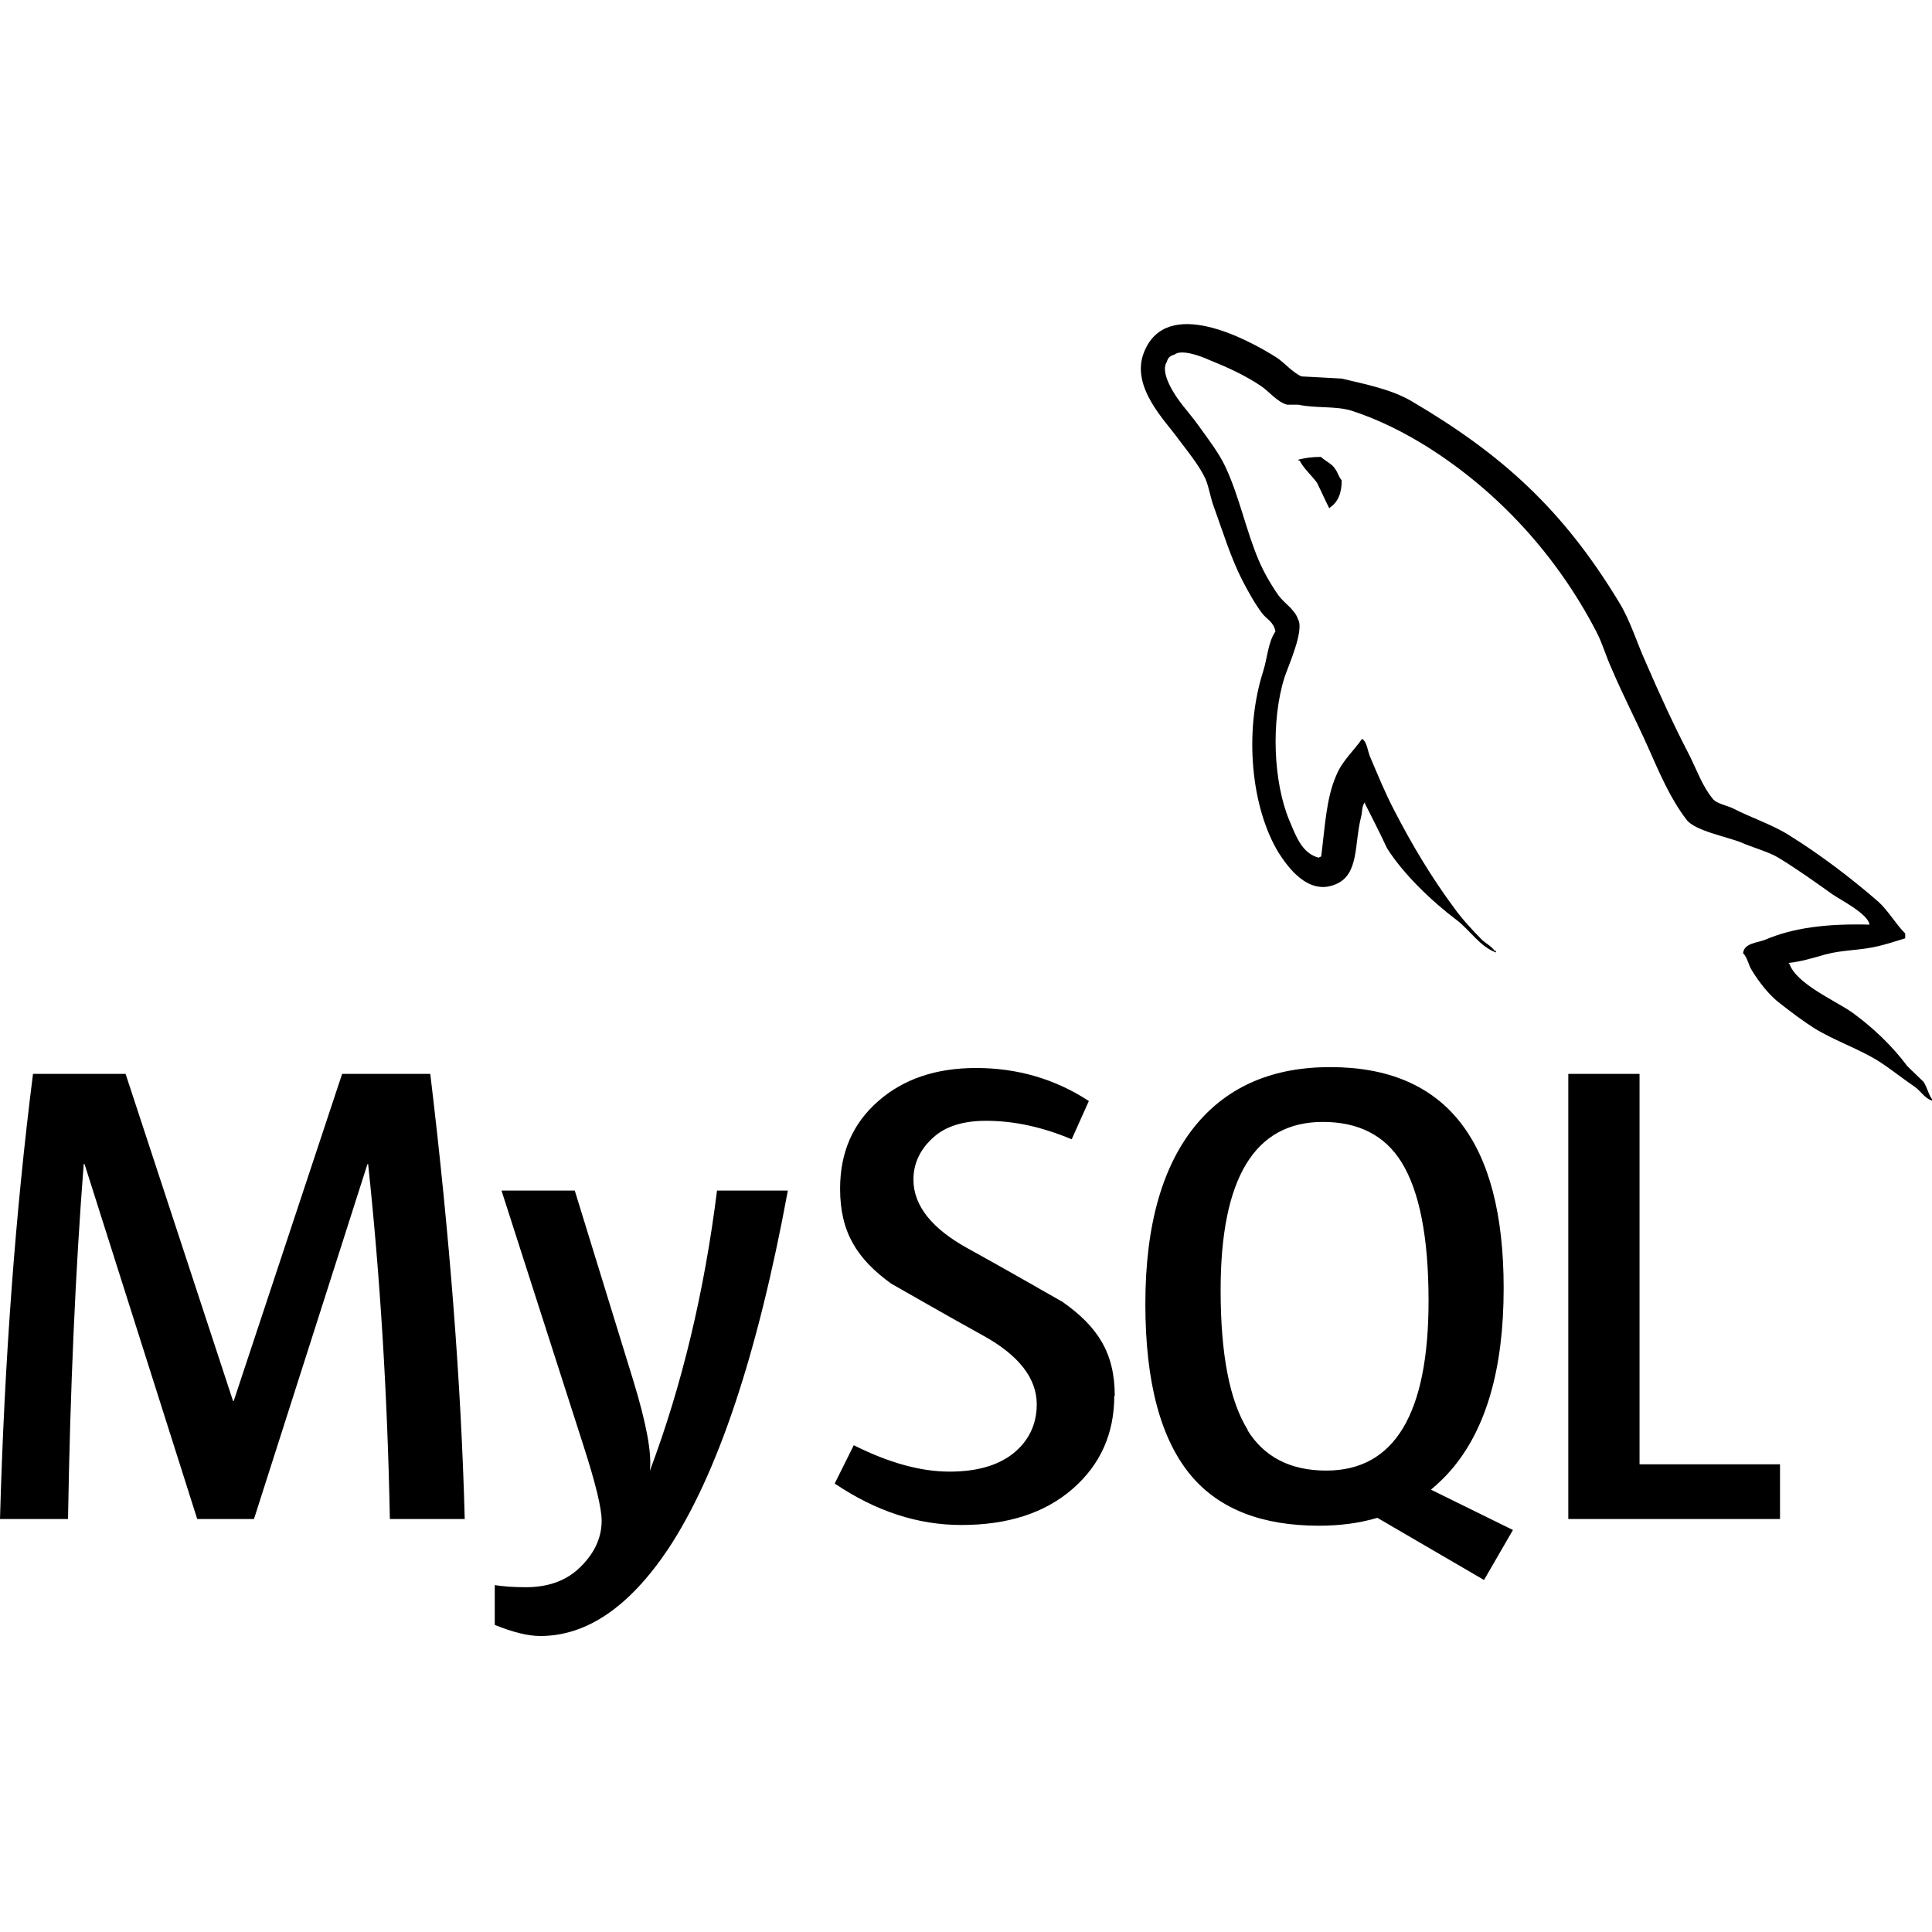
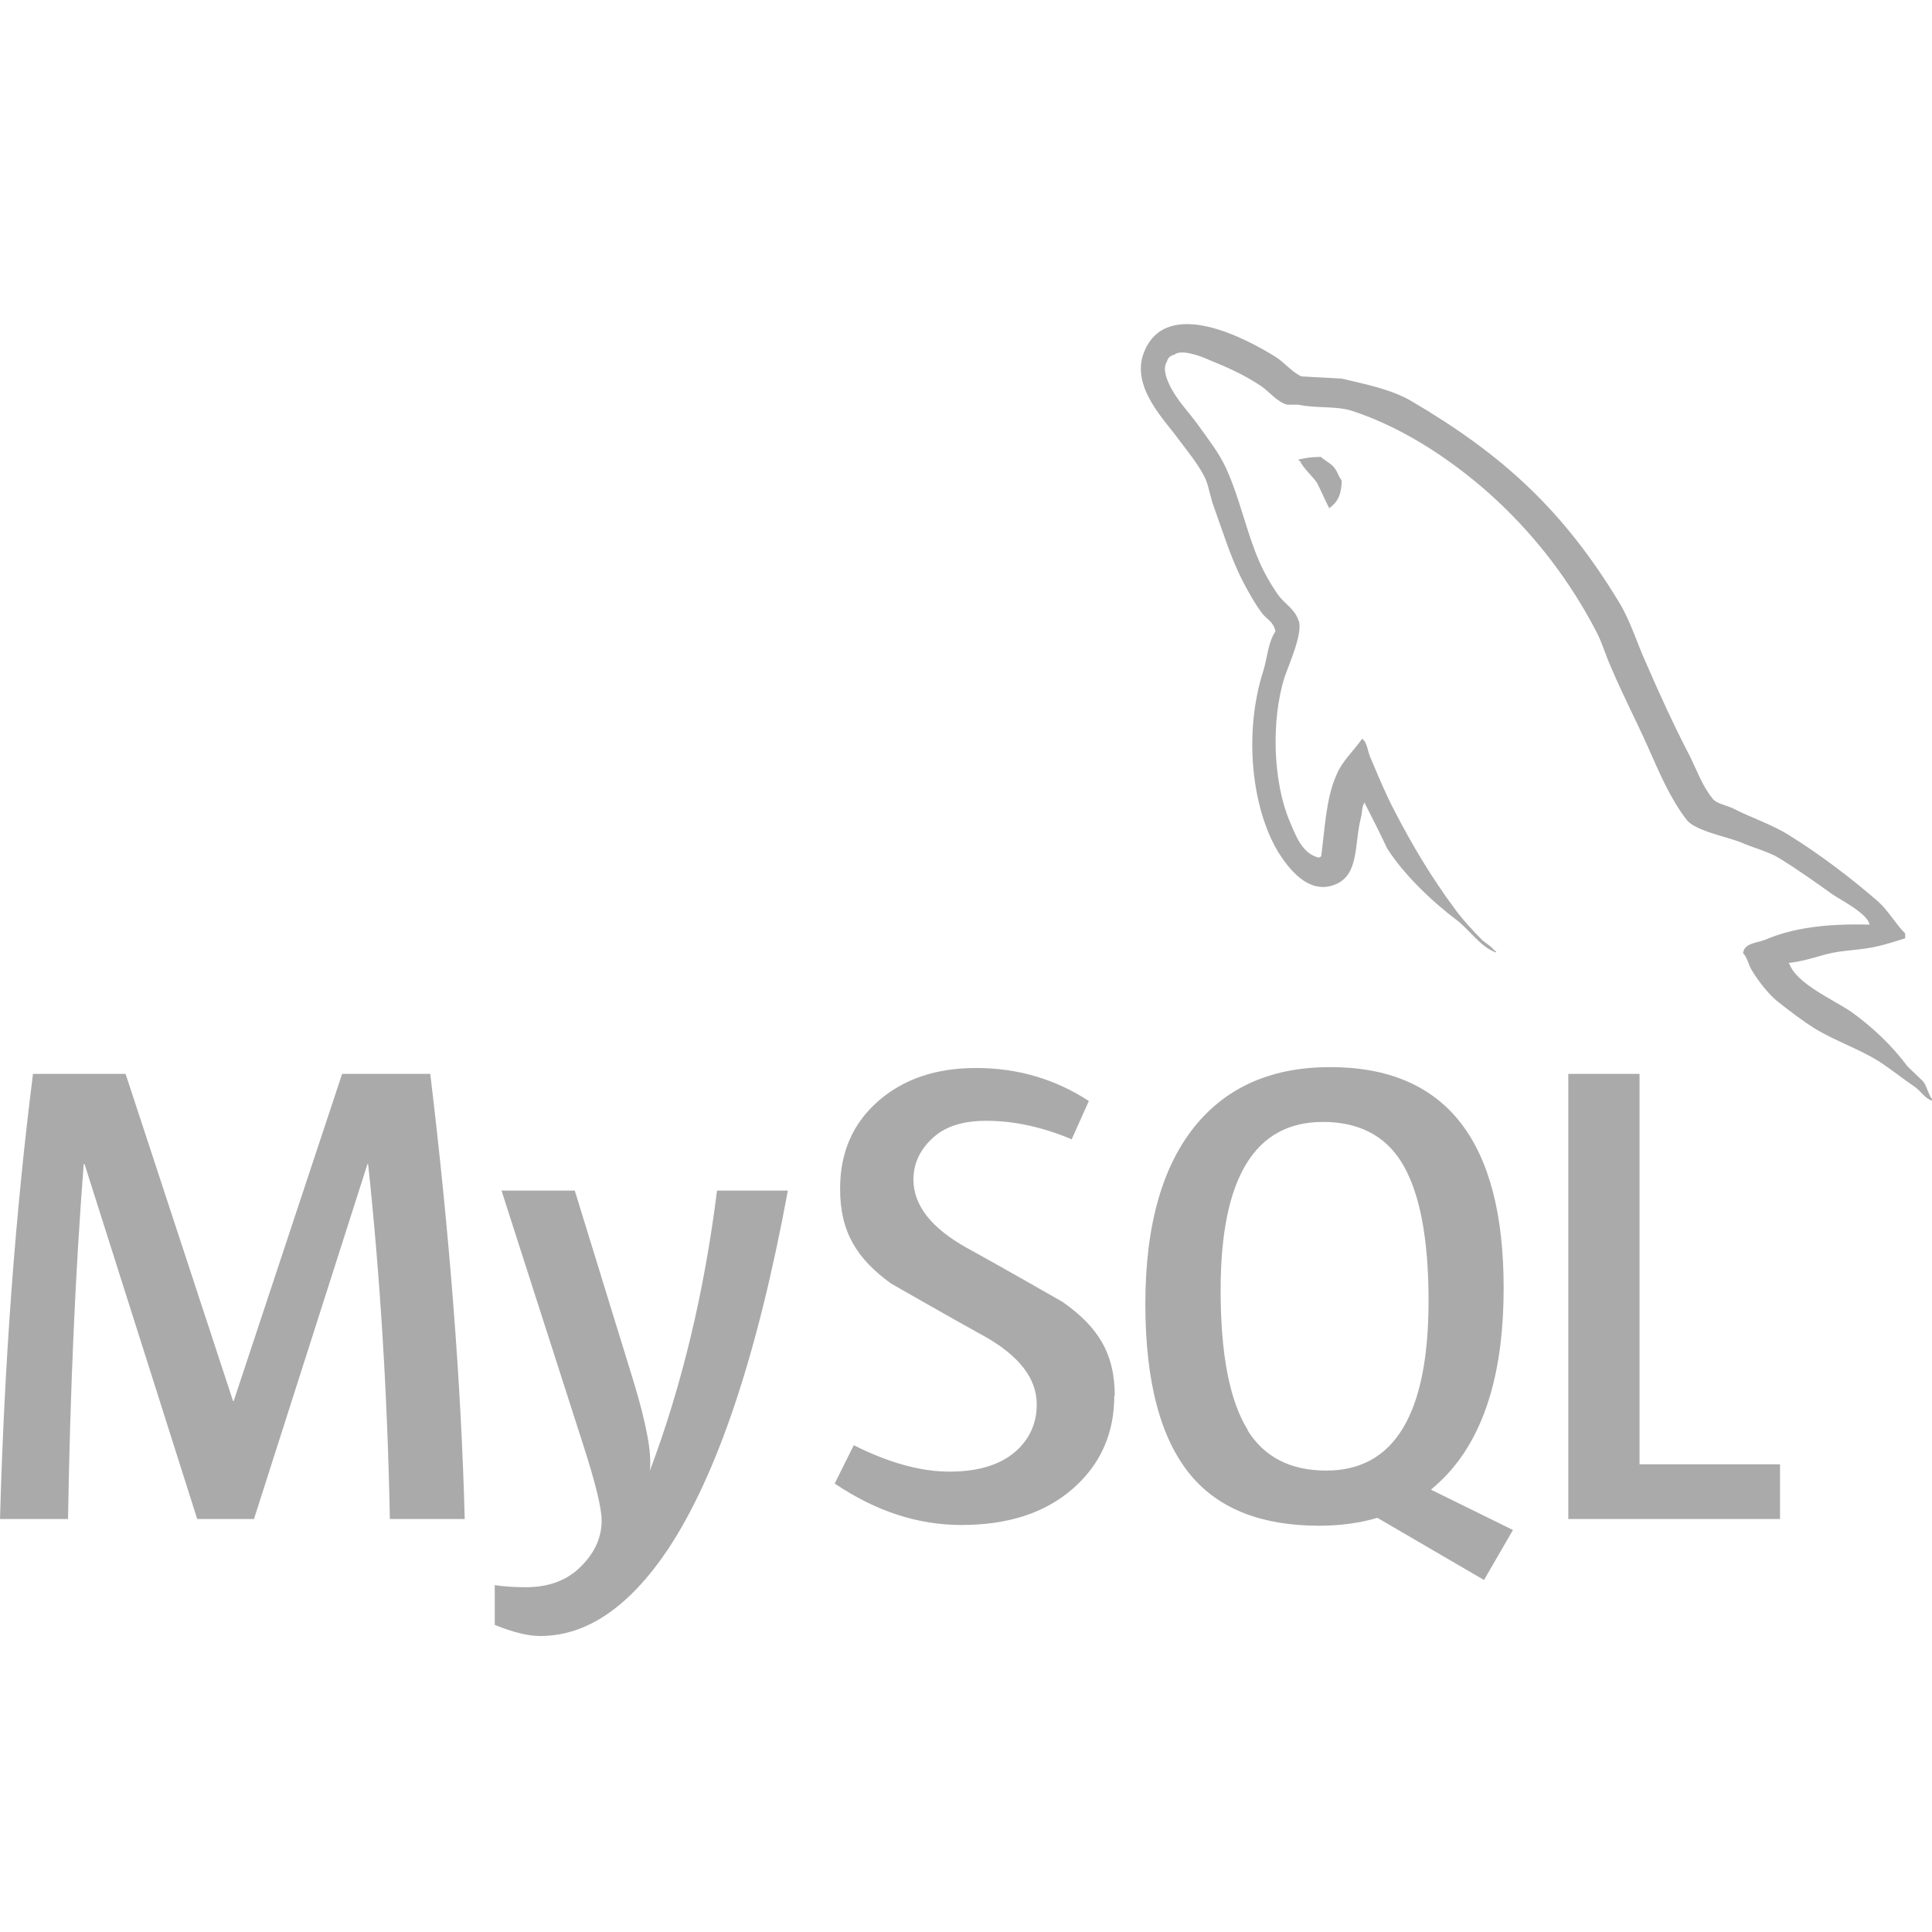
<svg xmlns="http://www.w3.org/2000/svg" role="img" viewBox="0 0 24 24">
  <path d="M16.405 5.676c-.115 0-.193.014-.274.033v.013h.014c.054.104.146.18.214.273.054.107.1.214.154.32l.014-.015c.094-.066.14-.172.14-.333-.04-.047-.046-.094-.08-.14-.04-.067-.126-.1-.18-.153zM5.77 18.87h-.927c-.03-1.562-.123-3.03-.27-4.41h-.008l-1.41 4.41H2.45l-1.4-4.41h-.01c-.103 1.323-.168 2.793-.195 4.41H0c.055-1.966.192-3.81.41-5.53h1.15l1.335 4.064h.008L4.25 13.34h1.095c.242 2.015.384 3.86.428 5.53zm4.017-4.08c-.378 2.045-.876 3.533-1.492 4.46-.482.716-1.01 1.073-1.583 1.073-.153 0-.34-.046-.566-.138v-.494c.11.017.24.026.386.026.268 0 .483-.075.647-.222.197-.18.295-.382.295-.605 0-.155-.077-.47-.23-.944L6.23 14.79h.91l.727 2.36c.164.536.233.91.205 1.123.4-1.064.678-2.227.835-3.483h.88zM22.112 18.87h-2.63v-5.53h.885v4.85h1.745zM18.792 19.005l-1.016-.5c.09-.076.177-.158.255-.25.433-.506.648-1.258.648-2.253 0-1.83-.718-2.746-2.155-2.746-.704 0-1.254.232-1.65.697-.43.508-.646 1.256-.646 2.245 0 .972.19 1.686.574 2.14.35.41.877.615 1.583.615.264 0 .506-.033.725-.098l1.325.772.36-.622zM15.5 17.763c-.225-.36-.337-.94-.337-1.736 0-1.393.424-2.09 1.27-2.09.443 0 .77.167.977.5.224.362.336.936.336 1.723 0 1.404-.424 2.108-1.27 2.108-.445 0-.77-.167-.978-.5zM13.842 17.338c0 .47-.172.856-.516 1.156s-.803.45-1.384.45c-.543 0-1.064-.172-1.573-.515l.237-.476c.438.22.833.328 1.19.328.332 0 .593-.073.783-.22.188-.147.3-.354.3-.615 0-.33-.23-.61-.648-.845-.388-.213-1.163-.657-1.163-.657-.422-.307-.632-.636-.632-1.177 0-.45.157-.81.47-1.085.315-.278.72-.415 1.22-.415.512 0 .98.136 1.4.41l-.213.476c-.36-.152-.715-.23-1.064-.23-.283 0-.502.068-.654.206-.153.136-.248.31-.248.524 0 .328.234.61.666.85.393.215 1.187.67 1.187.67.433.305.648.63.648 1.168zM23.224 11.486c-.535-.014-.95.04-1.297.188-.1.04-.26.04-.274.167.055.053.063.14.11.214.08.134.218.313.346.407.14.11.28.216.427.31.26.16.555.255.81.416.145.094.293.213.44.313.073.05.12.14.214.172v-.02c-.046-.06-.06-.147-.105-.214-.067-.067-.134-.127-.2-.193-.194-.26-.435-.487-.695-.675-.214-.146-.682-.35-.77-.595l-.013-.014c.146-.013.32-.066.46-.106.227-.06.435-.047.67-.106.106-.027.213-.06.32-.094v-.06c-.12-.12-.21-.283-.334-.395-.34-.295-.717-.582-1.104-.823-.21-.134-.476-.22-.697-.334-.08-.04-.214-.06-.26-.127-.12-.146-.19-.34-.275-.514-.192-.368-.38-.775-.547-1.163-.12-.262-.193-.523-.34-.763-.69-1.137-1.437-1.826-2.586-2.5-.247-.14-.543-.2-.856-.274-.167-.008-.334-.02-.5-.027-.11-.047-.216-.174-.31-.235-.38-.24-1.364-.76-1.644-.072-.18.434.267.862.422 1.082.115.153.26.328.34.5.047.116.06.235.107.356.106.294.207.622.347.897.073.14.153.287.247.413.054.073.146.107.167.227-.094.136-.1.334-.154.5-.24.757-.146 1.693.194 2.25.107.166.362.534.703.393.3-.12.234-.5.32-.835.02-.08.007-.133.048-.187v.015c.094.188.188.367.274.555.206.328.566.668.867.895.16.12.287.328.487.402v-.02h-.015c-.043-.058-.1-.086-.154-.133-.12-.12-.255-.267-.35-.4-.28-.377-.527-.79-.747-1.218-.11-.21-.202-.436-.29-.643-.04-.08-.04-.2-.107-.24-.1.146-.247.273-.32.453-.127.288-.14.642-.188 1.01-.027.007-.014 0-.027.014-.214-.052-.287-.274-.367-.46-.2-.475-.233-1.238-.06-1.785.047-.14.247-.582.167-.716-.042-.127-.174-.2-.247-.303-.087-.124-.18-.285-.24-.427-.16-.374-.24-.788-.414-1.162-.08-.173-.22-.354-.334-.513-.127-.18-.267-.307-.368-.52-.033-.073-.08-.194-.027-.274.014-.054.042-.075.094-.09.088-.072.335.022.422.062.247.1.455.194.662.334.094.066.195.193.315.226h.14c.214.047.455.014.655.073.355.114.675.28.962.46.876.556 1.596 1.345 2.085 2.286.08.154.115.295.188.455.14.33.313.663.455.982.14.315.275.636.476.897.1.14.502.213.682.286.133.06.34.115.46.188.23.14.454.3.67.454.11.076.443.243.463.378z" />
+   <style>
+     svg {
+         fill:#aaa;
+     }
+ </style>
</svg>
